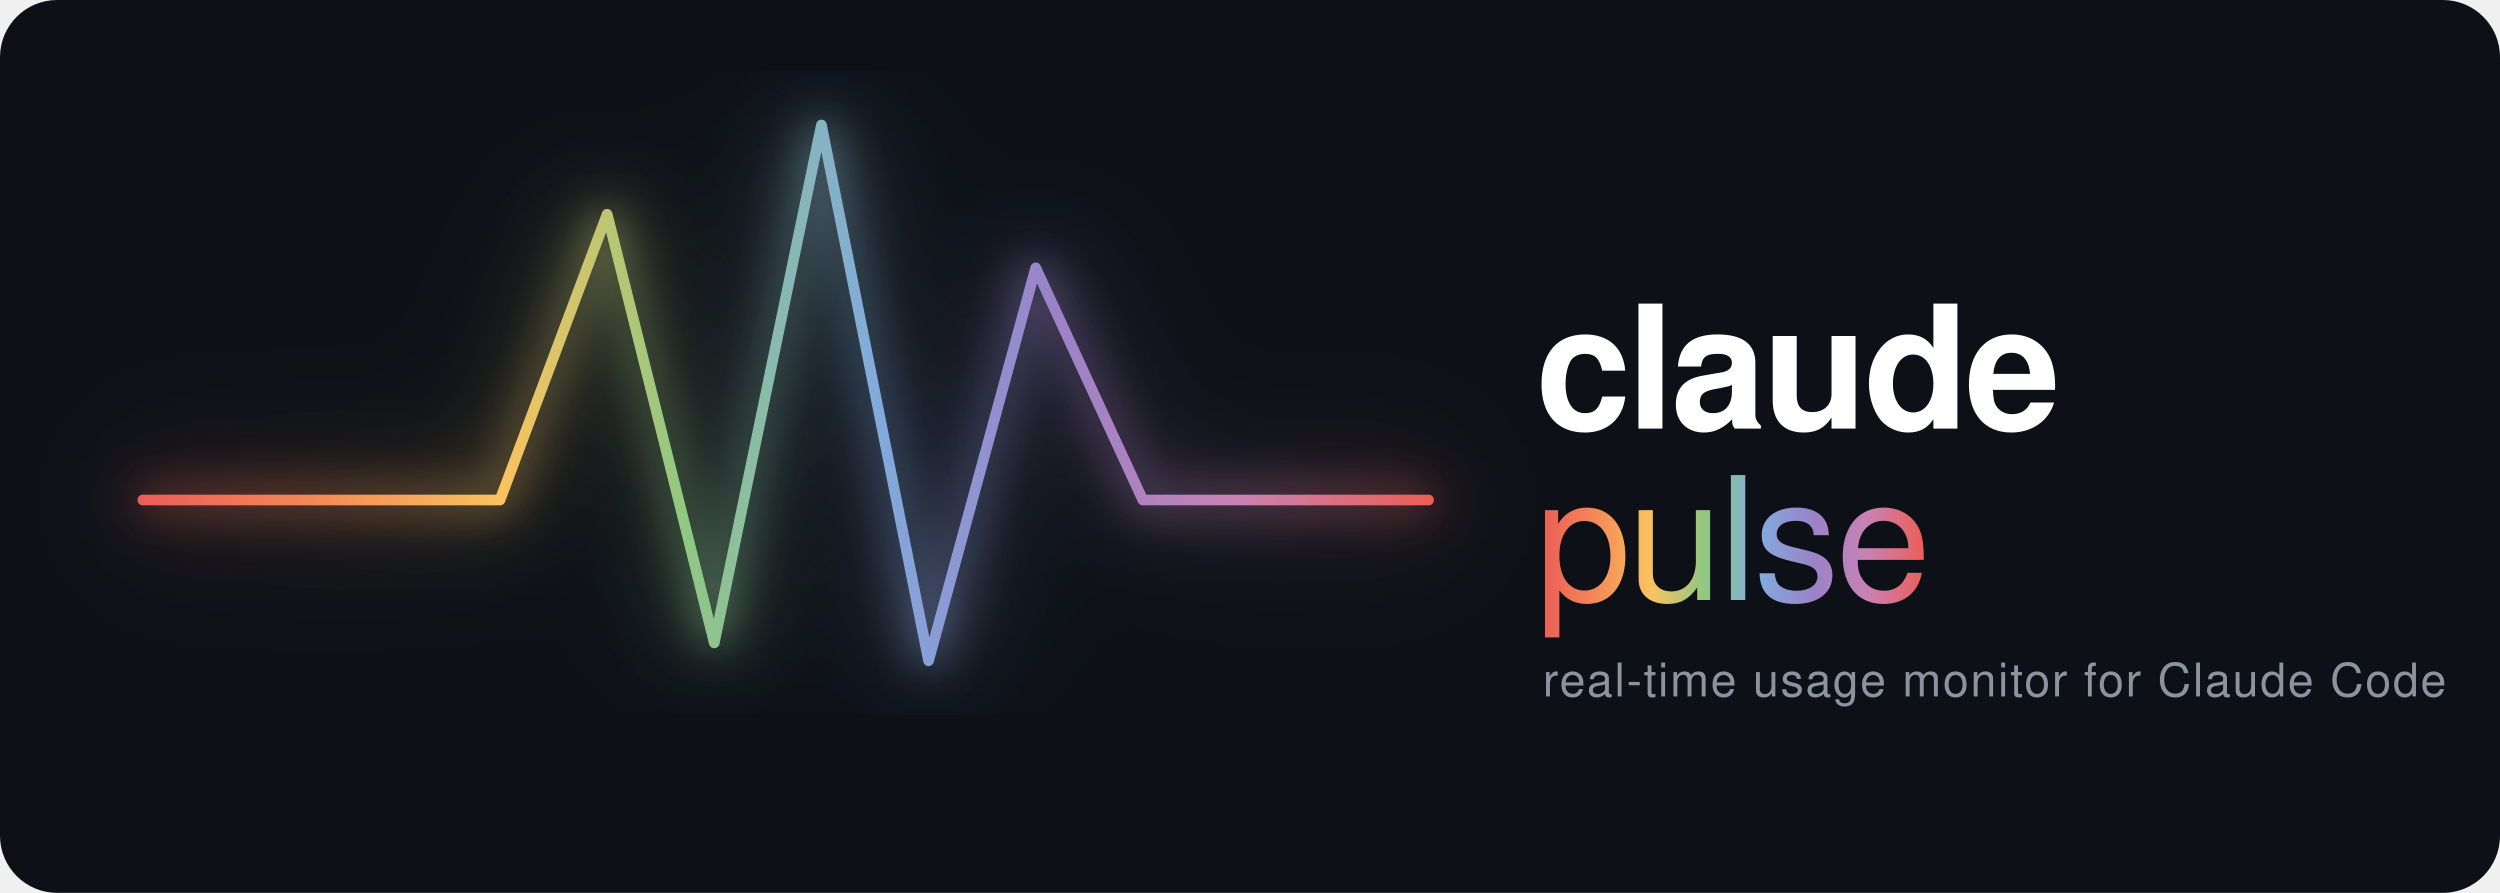
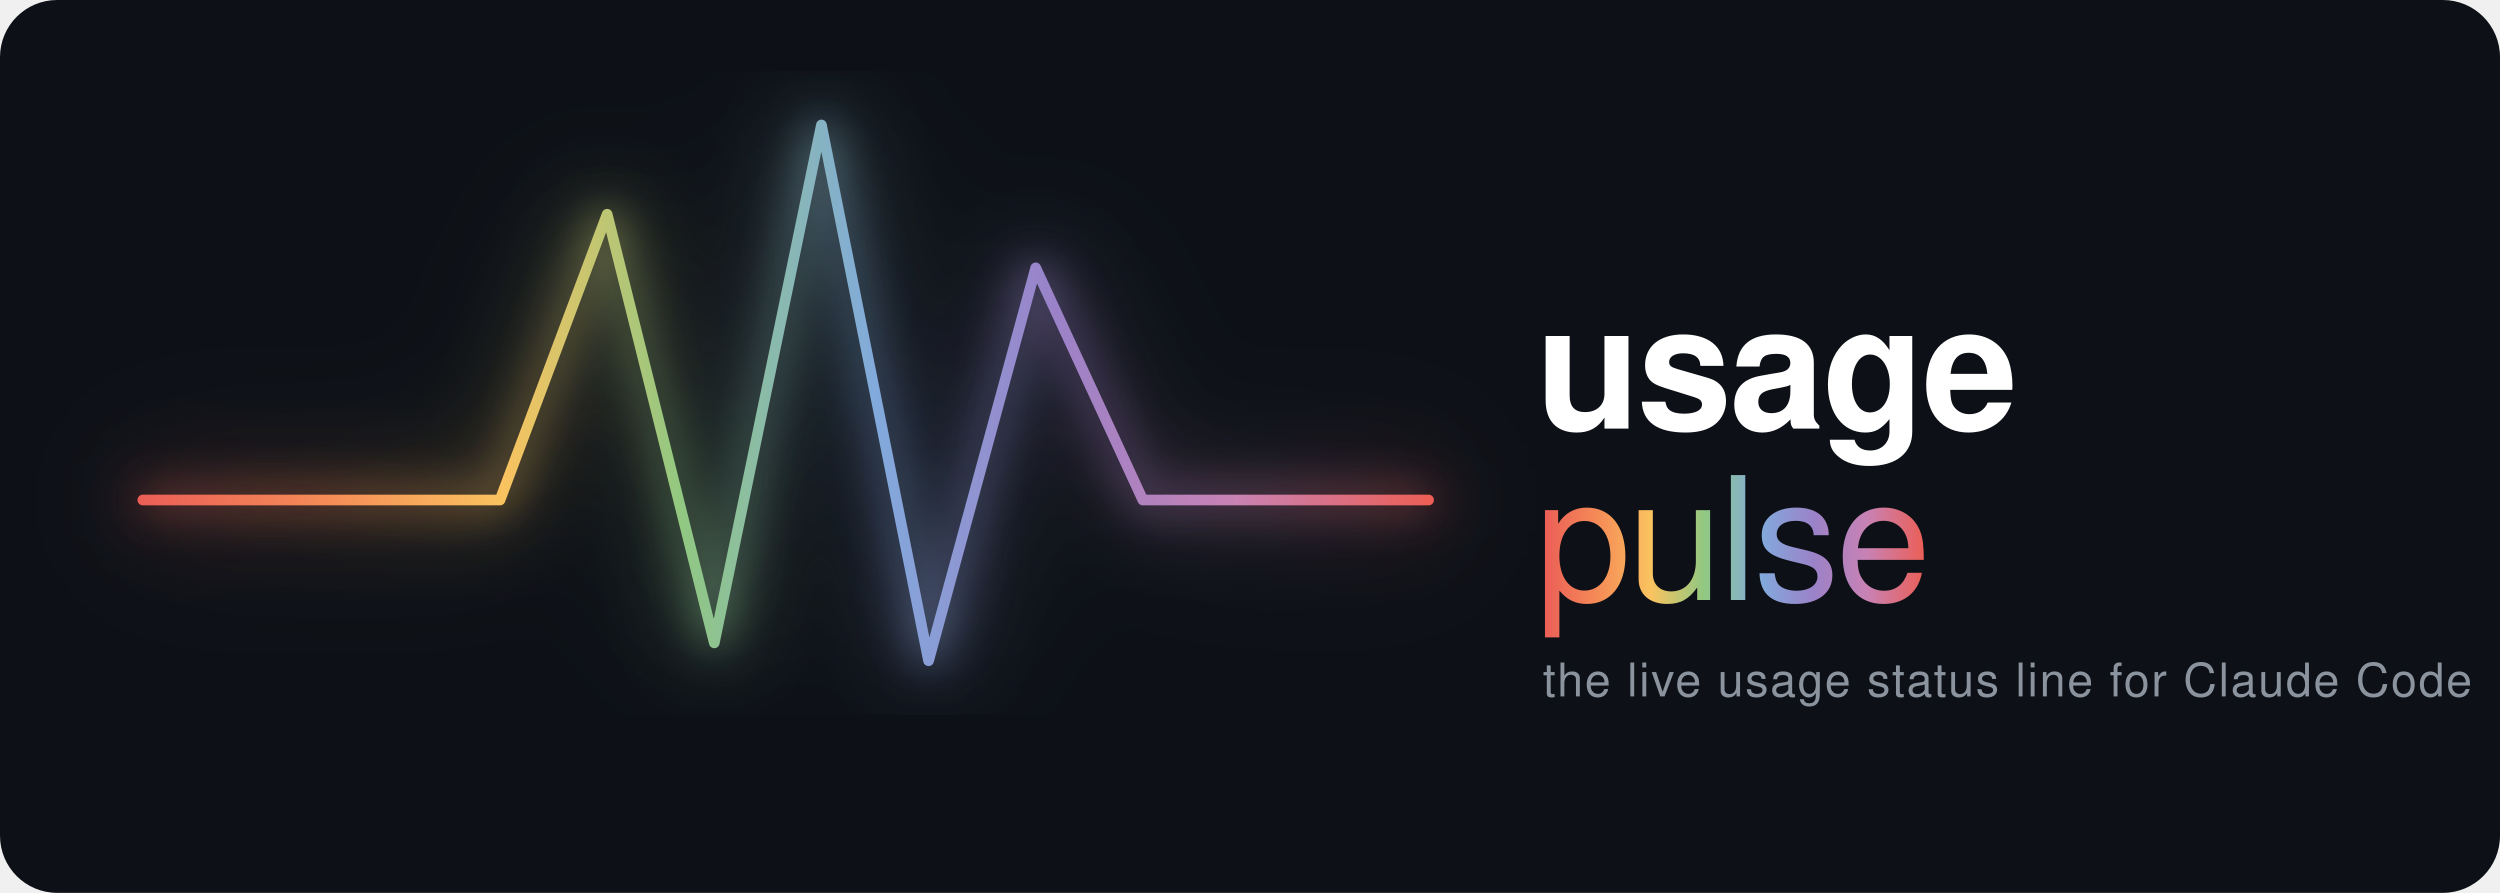
<svg xmlns="http://www.w3.org/2000/svg" viewBox="0 0 700 250" width="700" height="250">
  <defs>
    <linearGradient id="g" x1="0%" y1="0%" x2="100%" y2="0%">
      <stop offset="0%" stop-color="#eb5f57" />
      <stop offset="14%" stop-color="#f58b57" />
      <stop offset="28%" stop-color="#fac35f" />
      <stop offset="42%" stop-color="#91c882" />
      <stop offset="57%" stop-color="#82aadc" />
      <stop offset="71%" stop-color="#9b82c8" />
      <stop offset="85%" stop-color="#c882b4" />
      <stop offset="100%" stop-color="#eb5f57" />
    </linearGradient>
    <filter id="g1">
      <feGaussianBlur stdDeviation="6" />
    </filter>
    <filter id="g2">
      <feGaussianBlur stdDeviation="12" />
    </filter>
    <filter id="g3">
      <feGaussianBlur stdDeviation="20" />
    </filter>
  </defs>
  <rect width="700" height="250" fill="#0d1117" rx="16" />
  <polyline points="40,140 100,140 140,140 170,60 200,180 230,35 260,185 290,75 320,140 360,140 400,140" fill="none" stroke="url(#g)" stroke-width="8" stroke-linecap="round" stroke-linejoin="round" opacity="0.15" filter="url(#g3)" />
  <polyline points="40,140 100,140 140,140 170,60 200,180 230,35 260,185 290,75 320,140 360,140 400,140" fill="none" stroke="url(#g)" stroke-width="6" stroke-linecap="round" stroke-linejoin="round" opacity="0.4" filter="url(#g2)" />
  <polyline points="40,140 100,140 140,140 170,60 200,180 230,35 260,185 290,75 320,140 360,140 400,140" fill="none" stroke="url(#g)" stroke-width="4" stroke-linecap="round" stroke-linejoin="round" opacity="0.6" filter="url(#g1)" />
  <polyline points="40,140 100,140 140,140 170,60 200,180 230,35 260,185 290,75 320,140 360,140 400,140" fill="none" stroke="url(#g)" stroke-width="3" stroke-linecap="round" stroke-linejoin="round" />
-   <text x="430" y="120" font-family="-apple-system,BlinkMacSystemFont,'Segoe UI',Helvetica,Arial,sans-serif" font-size="48" font-weight="700" fill="#ffffff" letter-spacing="-1">claude</text>
+   <text x="430" y="120" font-family="-apple-system,BlinkMacSystemFont,'Segoe UI',Helvetica,Arial,sans-serif" font-size="48" font-weight="700" fill="#ffffff" letter-spacing="-1">usage</text>
  <text x="430" y="168" font-family="-apple-system,BlinkMacSystemFont,'Segoe UI',Helvetica,Arial,sans-serif" font-size="48" font-weight="300" fill="url(#g)" letter-spacing="-1">pulse</text>
-   <text x="432" y="195" font-family="-apple-system,BlinkMacSystemFont,'Segoe UI',Helvetica,Arial,sans-serif" font-size="13" fill="#8b949e" letter-spacing="0.5">real-time usage monitor for Claude Code</text>
+   <text x="432" y="195" font-family="-apple-system,BlinkMacSystemFont,'Segoe UI',Helvetica,Arial,sans-serif" font-size="13" fill="#8b949e" letter-spacing="0.5">the live usage status line for Claude Code</text>
</svg>
